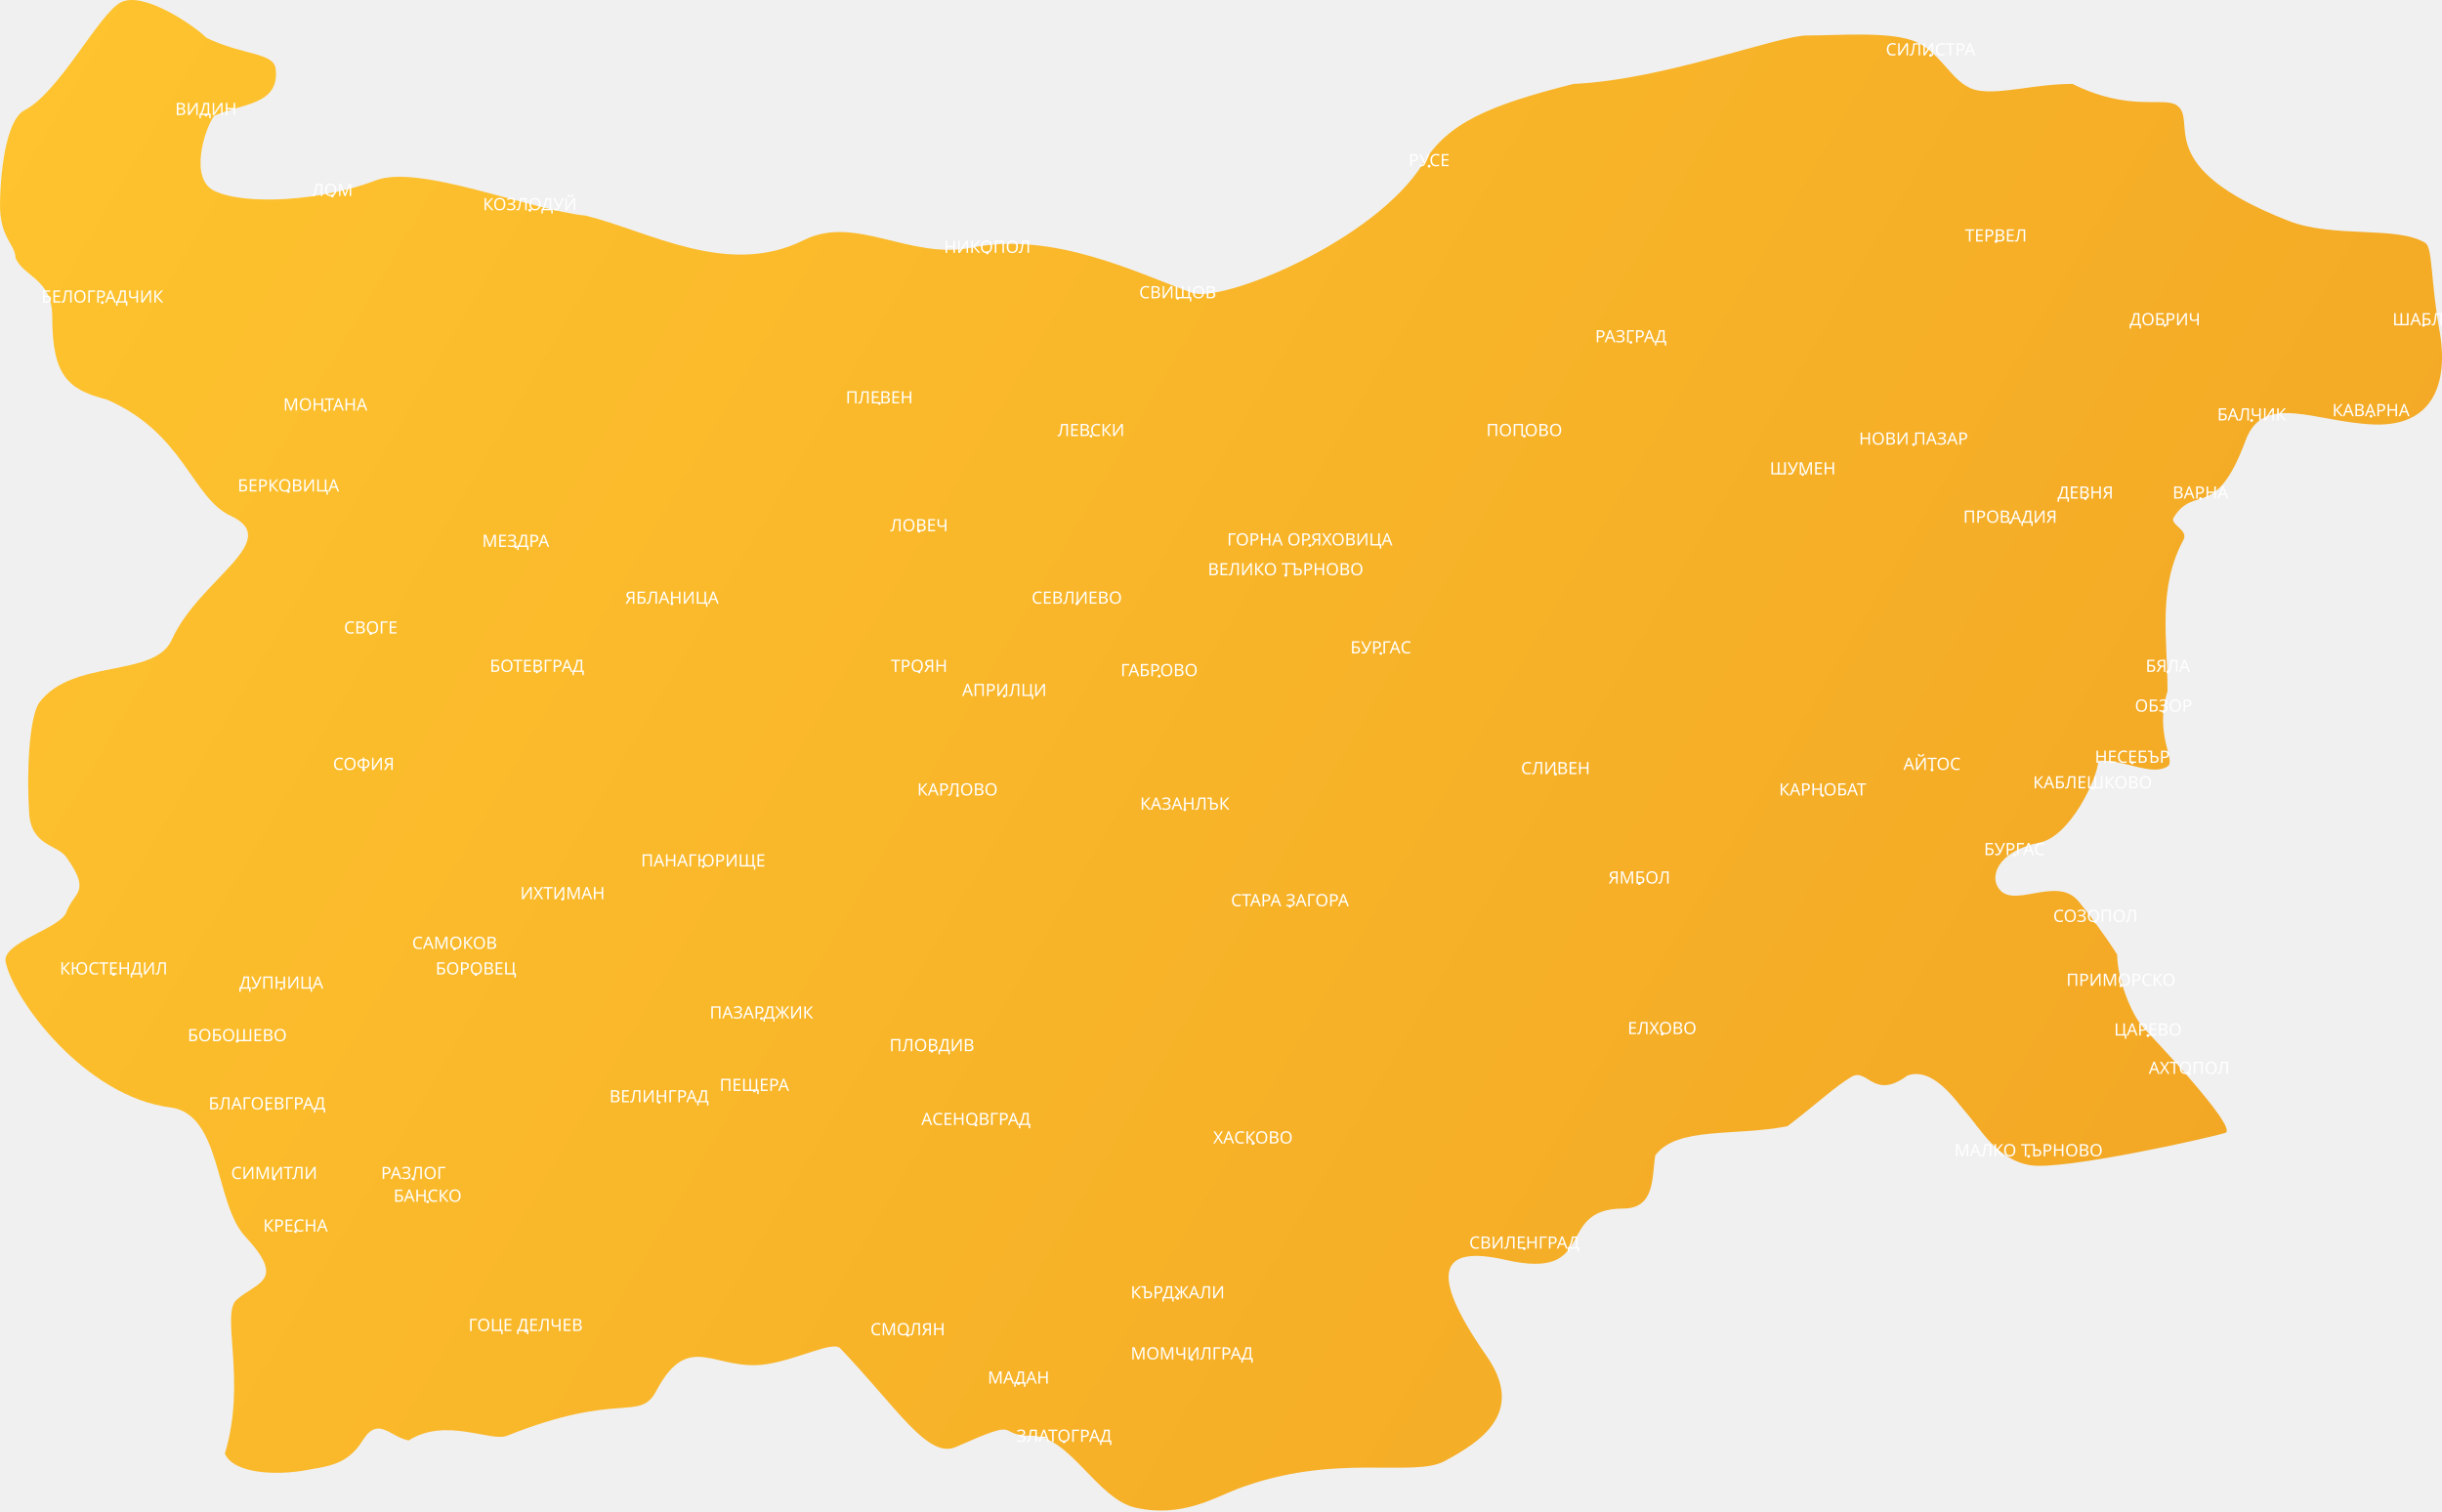
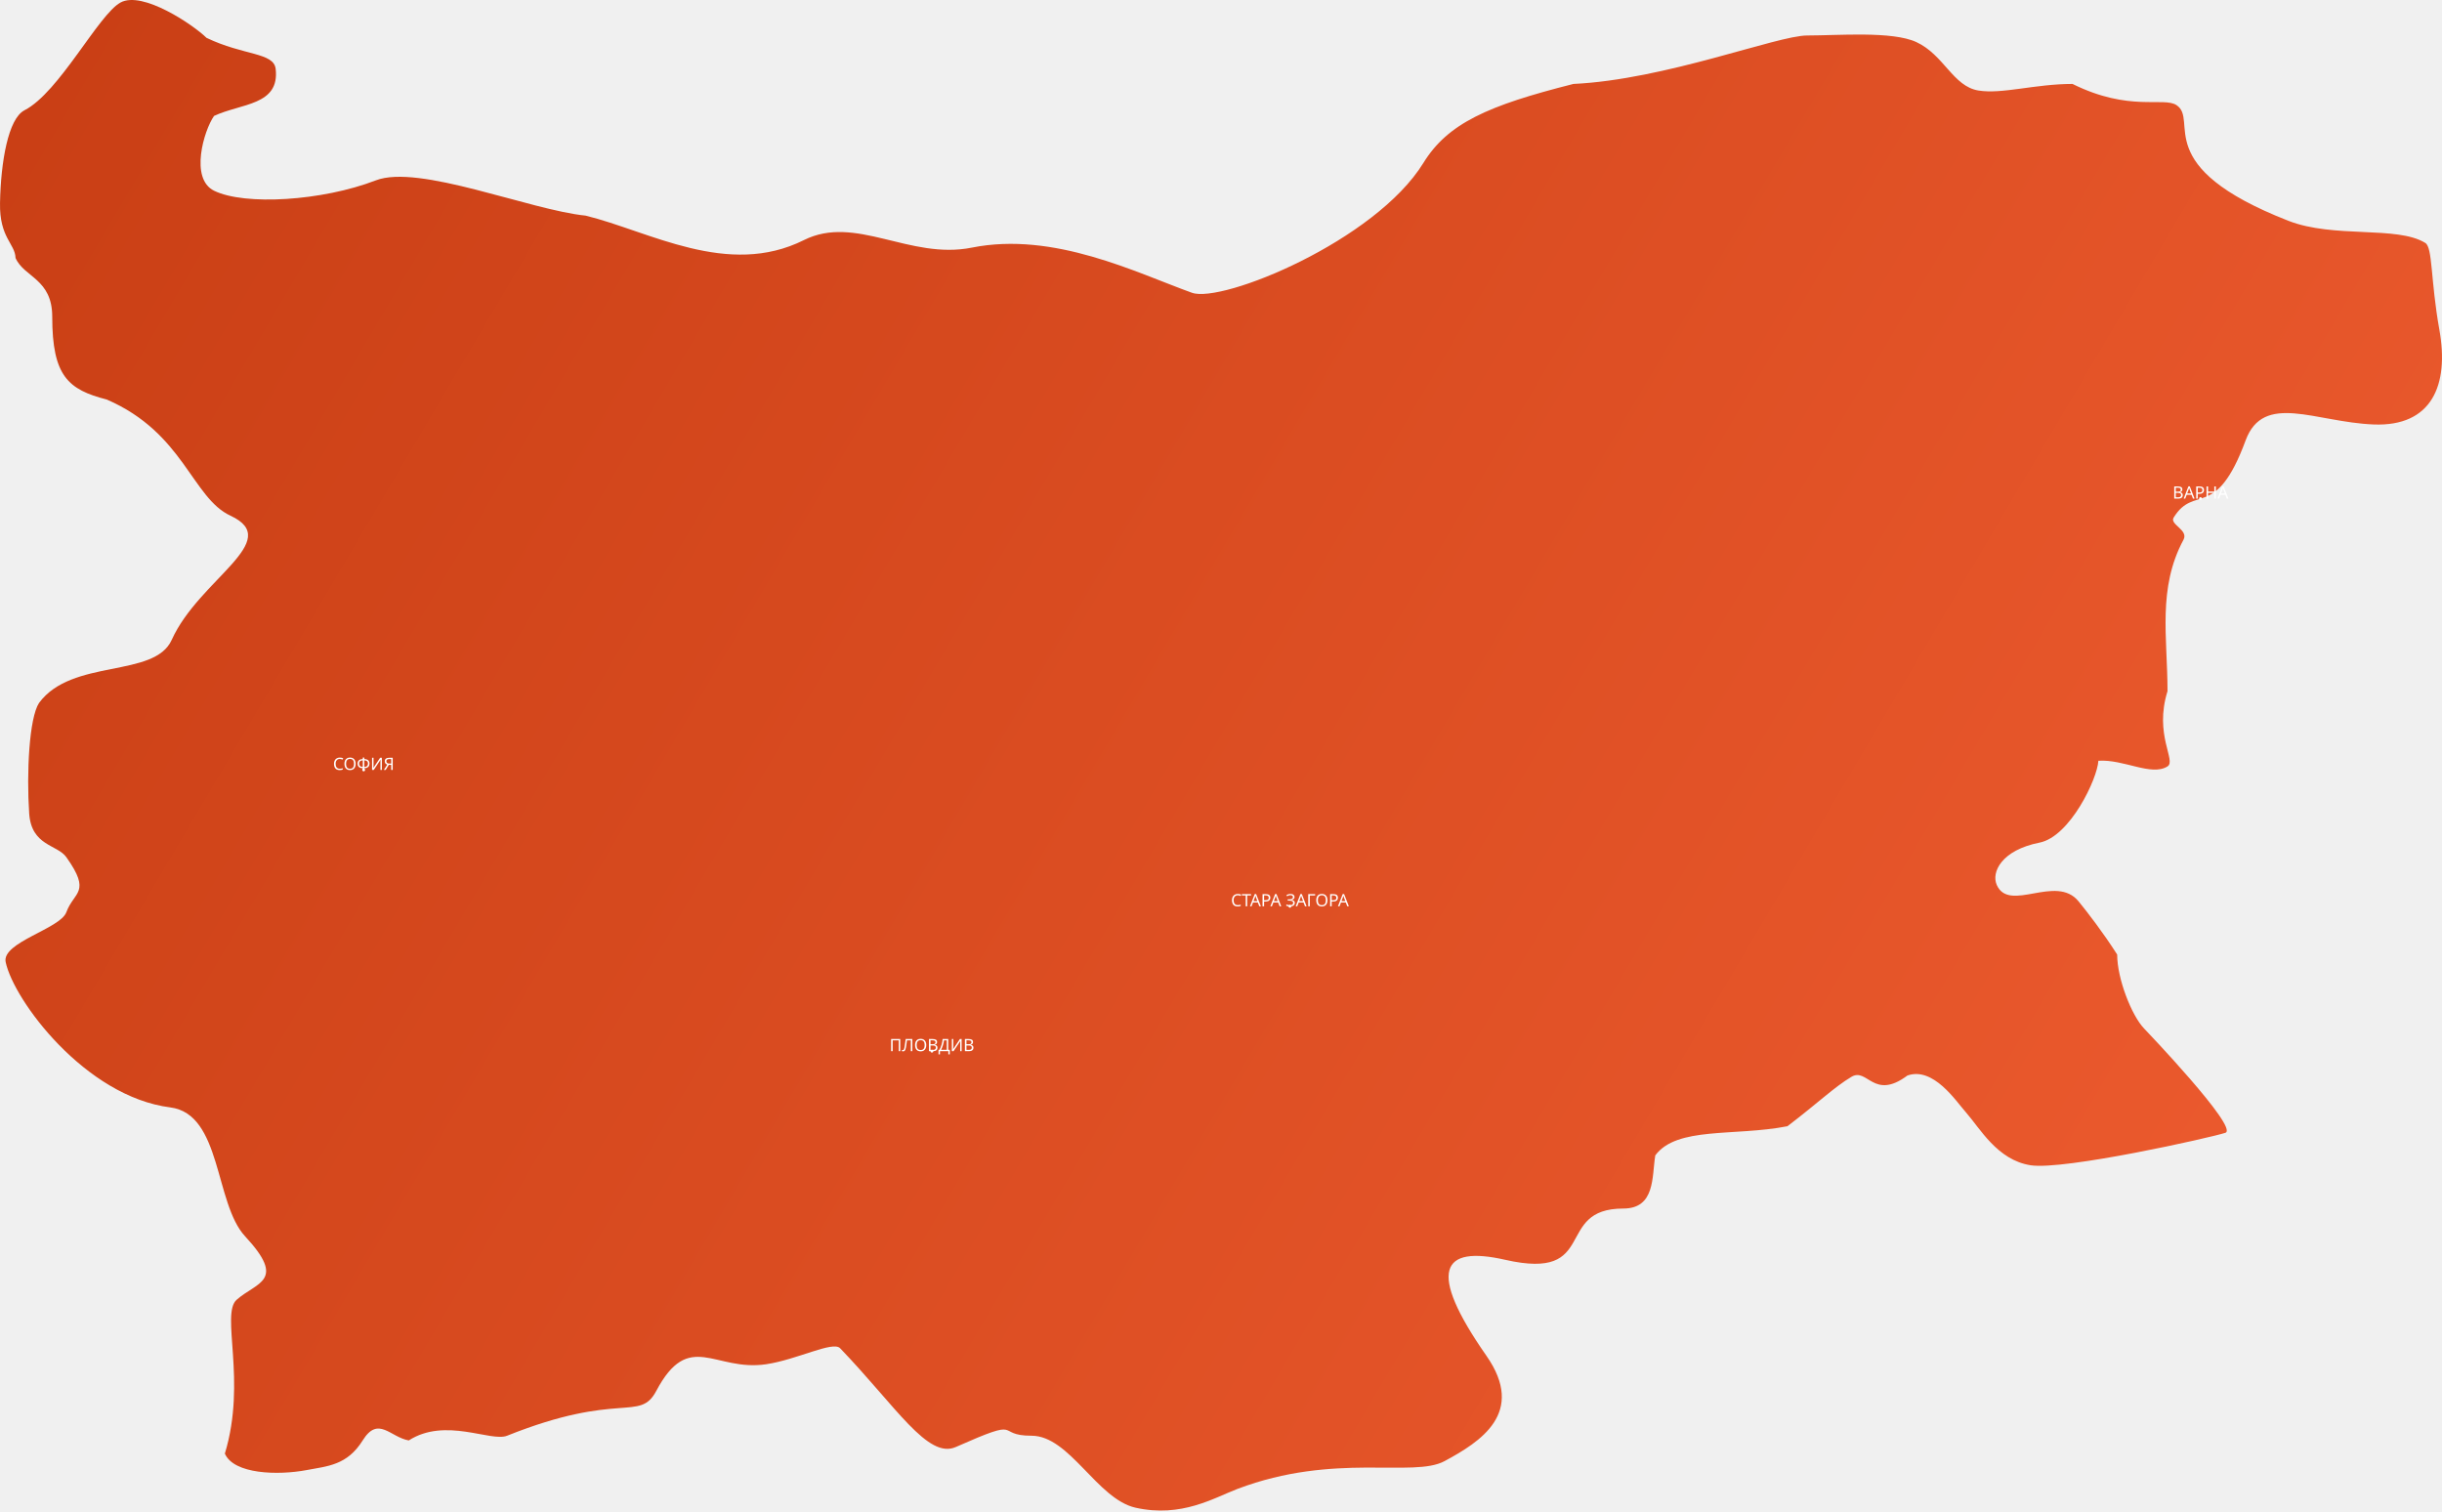
<svg xmlns="http://www.w3.org/2000/svg" width="1719" height="1064" fill="none" viewBox="0 0 1719 1064">
  <g class="map_outline">
    <path fill="url(#a)" d="M145.373 26.638c-9.05-8.94-45.031-33.442-60.593-24.833-15.563 8.609-43.045 63.242-67.547 75.825C5.76 83.52.569 113.925.015 142.859c-.472 24.608 10.622 28.595 10.926 38.74 5.96 13.686 25.827 14.569 25.827 41.389 0 41.813 11.258 51.323 38.41 58.276 54.302 23.509 59.931 69.203 87.082 81.785 38.04 17.628-22.185 44.7-41.389 87.414-12.166 27.058-70.196 12.913-93.374 44.369-6.968 10.574-8.883 49.312-6.953 77.811 1.555 22.966 19.774 21.81 26.158 30.794 17.88 25.165 5.297 24.171 0 38.74-4.239 11.655-45.633 21.191-42.714 35.098 5.629 26.82 55.958 94.698 115.889 102.314 36.271 4.609 31.125 67.547 52.647 90.725 29.436 31.7 8.278 32.118-5.96 44.7-11.39 10.066 7.285 56.951-8.277 108.276 6.291 14.57 37.426 15.42 57.613 11.59 14.639-2.78 28.476-3.31 39.403-20.86 10.957-17.602 19.366-2.27 32.449 0 25.826-16.559 57.734 1.27 69.202-3.31 79.202-31.685 93.283-9.44 104.963-31.46 23.178-43.707 41.058-13.427 77.48-18.874 21.862-3.269 46.899-16.555 51.985-11.257 39.734 41.389 61.717 78.271 81.454 69.531 49.336-21.851 26.489-7.94 53.309-7.94 26.82 0 46.082 44.57 73.176 50.66 32.449 7.28 55.501-7.06 71.851-13.25 68.209-25.83 123.543-7.59 145.688-19.53 25.17-13.58 57.54-33.952 29.47-74.174-42.05-60.262-31.79-77.811 13.25-67.547 66.56 15.174 33.77-36.091 83.1-36.091 22.62 0 20.09-22.405 22.52-37.416 15.23-20.529 55.63-13.244 93.04-20.529 22.19-16.957 32.78-27.411 45.03-34.767 11.31-6.782 15.57 16.887 39.41-.928 18.21-6.356 33.98 17.755 41.06 25.762 10.06 11.39 22.18 33.773 45.69 37.416 23.51 3.642 127.15-19.536 137.08-22.847 9.93-3.311-57.28-73.507-57.28-73.507-8.58-8.91-18.88-34.767-18.88-51.985-9.93-15.562-20.77-29.575-27.15-37.415-15.89-19.536-48.76 8.319-57.61-11.589-3.97-8.94 3.31-24.503 30.13-29.801 21.46-4.238 40.73-45.031 41.39-57.613 17.88-1.214 37.28 11.125 48.67 3.973 6.39-4.012-9.6-22.184 0-52.978 0-37.747-7.17-72.307 11.26-106.618 3.71-6.904-9.93-10.735-6.95-15.563 14.75-23.885 29.65 2.649 50.66-54.302 12.58-34.105 49-12.913 90.06-11.258 41.06 1.656 53.31-27.769 46.36-66.554-6.3-35.097-4.64-57.988-9.94-61.255-19.86-12.252-64.28-3.035-96.35-15.563-98.34-38.409-62.58-70.858-78.81-81.454-9.18-6-33.11 4.967-73.17-14.9-26.49 0-49.57 7.364-66.22 4.636-17.94-2.937-24.29-25.148-43.71-34.105-17.06-7.868-54.99-4.635-76.82-4.635-21.16 0-100 31.124-164.56 34.104-60.42 15.239-88.43 27.752-105.63 55.627-33.908 54.969-141.714 98.995-162.906 91.387-38.74-13.906-97.015-43.375-154.96-31.786-43.832 8.766-81.785-23.509-118.208-5.298-53.556 26.778-108.936-6.291-153.636-17.218-39.402-3.973-117.479-36.489-147.676-24.833-37.747 14.569-92.381 17.88-113.903 7.284-17.218-8.476-7.174-42.382 0-52.647 19.094-8.94 46.356-7.284 43.376-33.111-1.348-11.68-22.516-9.271-48.674-21.854Z" class="map_outline_path" />
    <g class="map_gradove">
      <g>
-         <circle cx="1418" cy="602" r="1" fill="#fff" class="burgas" />
-         <text x="1418" y="602" text-anchor="middle" font-family="SofiaSansMedium" alignment-baseline="middle" fill="#fff" font-size="3rem">БУРГАС</text>
-       </g>
-       <g>
-         <circle cx="1585" cy="296" r="1" fill="#fff" class="balchik" />
-         <text x="1585" y="296" text-anchor="middle" font-family="SofiaSansMedium" alignment-baseline="middle" fill="#fff" font-size="3rem">БАЛЧИК</text>
-       </g>
-       <g>
-         <circle cx="1347" cy="313" r="1" fill="#fff" class="novi_pazar" />
-         <text x="1347" y="313" text-anchor="middle" font-family="SofiaSansMedium" alignment-baseline="middle" fill="#fff" font-size="3rem">НОВИ ПАЗАР</text>
-       </g>
-       <g>
-         <circle cx="1360" cy="542" r="1" fill="#fff" class="aitos" />
-         <text x="1360" y="542" text-anchor="middle" font-family="SofiaSansMedium" alignment-baseline="middle" fill="#fff" font-size="3rem">АЙТОС</text>
-       </g>
-       <g>
-         <circle cx="1283" cy="560" r="1" fill="#fff" class="karnobat" />
-         <text x="1283" y="560" text-anchor="middle" font-family="SofiaSansMedium" alignment-baseline="middle" fill="#fff" font-size="3rem">КАРНОБАТ</text>
-       </g>
-       <g>
-         <circle cx="674" cy="560" r="1" fill="#fff" class="karlovo" />
-         <text x="674" y="560" text-anchor="middle" font-family="SofiaSansMedium" alignment-baseline="middle" fill="#fff" font-size="3rem">КАРЛОВО</text>
-       </g>
-       <g>
-         <circle cx="758" cy="425" r="1" fill="#fff" class="sevlievo" />
-         <text x="758" y="425" text-anchor="middle" font-family="SofiaSansMedium" alignment-baseline="middle" fill="#fff" font-size="3rem">СЕВЛИЕВО</text>
-       </g>
-       <g>
-         <circle cx="905" cy="405" r="1" fill="#fff" class="veliko_tyrnovo" />
-         <text x="905" y="405" text-anchor="middle" font-family="SofiaSansMedium" alignment-baseline="middle" fill="#fff" font-size="3rem">ВЕЛИКО ТЪРНОВО</text>
-       </g>
-       <g>
-         <circle cx="922" cy="384" r="1" fill="#fff" class="gorna_orqhovica" />
-         <text x="922" y="384" text-anchor="middle" font-family="SofiaSansMedium" alignment-baseline="middle" fill="#fff" font-size="3rem">ГОРНА ОРЯХОВИЦА</text>
-       </g>
-       <g>
-         <circle cx="972" cy="460" r="1" fill="#fff" class="elena" />
-         <text x="972" y="460" text-anchor="middle" font-family="SofiaSansMedium" alignment-baseline="middle" fill="#fff" font-size="3rem">БУРГАС</text>
-       </g>
-       <g>
-         <circle cx="1006" cy="117" r="1" fill="#fff" class="ruse" />
-         <text x="1006" y="117" text-anchor="middle" font-family="SofiaSansMedium" alignment-baseline="middle" fill="#fff" font-size="3rem">РУСЕ</text>
-       </g>
-       <g>
-         <circle cx="1359" cy="39" r="1" fill="#fff" class="silistra" />
-         <text x="1359" y="39" text-anchor="middle" font-family="SofiaSansMedium" alignment-baseline="middle" fill="#fff" font-size="3rem">СИЛИСТРА</text>
-       </g>
-       <g>
-         <circle cx="1405" cy="170" r="1" fill="#fff" class="tervel" />
-         <text x="1405" y="170" text-anchor="middle" font-family="SofiaSansMedium" alignment-baseline="middle" fill="#fff" font-size="3rem">ТЕРВЕЛ</text>
-       </g>
-       <g>
-         <circle cx="1095" cy="545" r="1" fill="#fff" class="sliven" />
-         <text x="1095" y="545" text-anchor="middle" font-family="SofiaSansMedium" alignment-baseline="middle" fill="#fff" font-size="3rem">СЛИВЕН</text>
-       </g>
-       <g>
-         <circle cx="882" cy="805" r="1" fill="#fff" class="haskovo" />
-         <text x="882" y="805" text-anchor="middle" font-family="SofiaSansMedium" alignment-baseline="middle" fill="#fff" font-size="3rem">ХАСКОВО</text>
-       </g>
-       <g>
-         <circle cx="829" cy="914" r="1" fill="#fff" class="kyrjali" />
-         <text x="829" y="914" text-anchor="middle" font-family="SofiaSansMedium" alignment-baseline="middle" fill="#fff" font-size="3rem">КЪРДЖАЛИ</text>
-       </g>
-       <g>
-         <circle cx="839" cy="957" r="1" fill="#fff" class="momchilgrad" />
-         <text x="839" y="957" text-anchor="middle" font-family="SofiaSansMedium" alignment-baseline="middle" fill="#fff" font-size="3rem">МОМЧИЛГРАД</text>
-       </g>
-       <g>
-         <circle cx="749" cy="1015" r="1" fill="#fff" class="zlatograd" />
-         <text x="749" y="1015" text-anchor="middle" font-family="SofiaSansMedium" alignment-baseline="middle" fill="#fff" font-size="3rem">ЗЛАТОГРАД</text>
-       </g>
-       <g>
-         <circle cx="717" cy="974" r="1" fill="#fff" class="madan" />
-         <text x="717" y="974" text-anchor="middle" font-family="SofiaSansMedium" alignment-baseline="middle" fill="#fff" font-size="3rem">МАДАН</text>
+         <circle cx="256" cy="542" r="1" fill="#fff" class="sofia" />
+         <text x="256" y="542" text-anchor="middle" font-family="SofiaSansMedium" alignment-baseline="middle" fill="#fff" font-size="3rem">СОФИЯ</text>
      </g>
      <g>
        <circle cx="656" cy="740" r="1" fill="#fff" class="plovdiv" />
        <text x="656" y="740" text-anchor="middle" font-family="SofiaSansMedium" alignment-baseline="middle" fill="#fff" font-size="3rem">ПЛОВДИВ</text>
      </g>
      <g>
-         <circle cx="687" cy="792" r="1" fill="#fff" class="asenovgrad" />
-         <text x="687" y="792" text-anchor="middle" font-family="SofiaSansMedium" alignment-baseline="middle" fill="#fff" font-size="3rem">АСЕНОВГРАД</text>
-       </g>
-       <g>
-         <circle cx="536" cy="717" r="1" fill="#fff" class="pazarjik" />
-         <text x="536" y="717" text-anchor="middle" font-family="SofiaSansMedium" alignment-baseline="middle" fill="#fff" font-size="3rem">ПАЗАРДЖИК</text>
-       </g>
-       <g>
-         <circle cx="531" cy="768" r="1" fill="#fff" class="peshtera" />
-         <text x="531" y="768" text-anchor="middle" font-family="SofiaSansMedium" alignment-baseline="middle" fill="#fff" font-size="3rem">ПЕЩЕРА</text>
-       </g>
-       <g>
-         <circle cx="396" cy="633" r="1" fill="#fff" class="ihtiman" />
-         <text x="396" y="633" text-anchor="middle" font-family="SofiaSansMedium" alignment-baseline="middle" fill="#fff" font-size="3rem">ИХТИМАН</text>
-       </g>
-       <g>
-         <circle cx="495" cy="610" r="1" fill="#fff" class="panagurishte" />
-         <text x="495" y="610" text-anchor="middle" font-family="SofiaSansMedium" alignment-baseline="middle" fill="#fff" font-size="3rem">ПАНАГЮРИЩЕ</text>
-       </g>
-       <g>
-         <circle cx="464" cy="776" r="1" fill="#fff" class="venilgrad" />
-         <text x="464" y="776" text-anchor="middle" font-family="SofiaSansMedium" alignment-baseline="middle" fill="#fff" font-size="3rem">ВЕЛИНГРАД</text>
-       </g>
-       <g>
-         <circle cx="301" cy="846" r="1" fill="#fff" class="bansko" />
-         <text x="301" y="846" text-anchor="middle" font-family="SofiaSansMedium" alignment-baseline="middle" fill="#fff" font-size="3rem">БАНСКО</text>
-       </g>
-       <g>
-         <circle cx="291" cy="830" r="1" fill="#fff" class="razlog" />
-         <text x="291" y="830" text-anchor="middle" font-family="SofiaSansMedium" alignment-baseline="middle" fill="#fff" font-size="3rem">РАЗЛОГ</text>
-       </g>
-       <g>
-         <circle cx="198" cy="696" r="1" fill="#fff" class="dupnica" />
-         <text x="198" y="696" text-anchor="middle" font-family="SofiaSansMedium" alignment-baseline="middle" fill="#fff" font-size="3rem">ДУПНИЦА</text>
-       </g>
-       <g>
-         <circle cx="80" cy="686" r="1" fill="#fff" class="kustendil" />
-         <text x="80" y="686" text-anchor="middle" font-family="SofiaSansMedium" alignment-baseline="middle" fill="#fff" font-size="3rem">КЮСТЕНДИЛ</text>
-       </g>
-       <g>
-         <circle cx="188" cy="781" r="1" fill="#fff" class="blagoevgrad" />
-         <text x="188" y="781" text-anchor="middle" font-family="SofiaSansMedium" alignment-baseline="middle" fill="#fff" font-size="3rem">БЛАГОЕВГРАД</text>
-       </g>
-       <g>
-         <circle cx="167" cy="733" r="1" fill="#fff" class="boboshevo" />
-         <text x="167" y="733" text-anchor="middle" font-family="SofiaSansMedium" alignment-baseline="middle" fill="#fff" font-size="3rem">БОБОШЕВО</text>
-       </g>
-       <g>
-         <circle cx="193" cy="830" r="1" fill="#fff" class="simitli" />
-         <text x="193" y="830" text-anchor="middle" font-family="SofiaSansMedium" alignment-baseline="middle" fill="#fff" font-size="3rem">СИМИТЛИ</text>
-       </g>
-       <g>
-         <circle cx="208" cy="867" r="1" fill="#fff" class="kresna" />
-         <text x="208" y="867" text-anchor="middle" font-family="SofiaSansMedium" alignment-baseline="middle" fill="#fff" font-size="3rem">КРЕСНА</text>
-       </g>
-       <g>
-         <circle cx="256" cy="542" r="1" fill="#fff" class="sofia" />
-         <text x="256" y="542" text-anchor="middle" font-family="SofiaSansMedium" alignment-baseline="middle" fill="#fff" font-size="3rem">СОФИЯ</text>
-       </g>
-       <g>
-         <circle cx="261" cy="446" r="1" fill="#fff" class="svoge" />
-         <text x="261" y="446" text-anchor="middle" font-family="SofiaSansMedium" alignment-baseline="middle" fill="#fff" font-size="3rem">СВОГЕ</text>
-       </g>
-       <g>
-         <circle cx="363" cy="385" r="1" fill="#fff" class="mezdra" />
-         <text x="363" y="385" text-anchor="middle" font-family="SofiaSansMedium" alignment-baseline="middle" fill="#fff" font-size="3rem">МЕЗДРА</text>
-       </g>
-       <g>
-         <circle cx="473" cy="425" r="1" fill="#fff" class="qblanica" />
-         <text x="473" y="425" text-anchor="middle" font-family="SofiaSansMedium" alignment-baseline="middle" fill="#fff" font-size="3rem">ЯБЛАНИЦА</text>
-       </g>
-       <g>
-         <circle cx="378" cy="473" r="1" fill="#fff" class="botevgrad" />
-         <text x="378" y="473" text-anchor="middle" font-family="SofiaSansMedium" alignment-baseline="middle" fill="#fff" font-size="3rem">БОТЕВГРАД</text>
-       </g>
-       <g>
-         <circle cx="229" cy="289" r="1" fill="#fff" class="montana" />
-         <text x="229" y="289" text-anchor="middle" font-family="SofiaSansMedium" alignment-baseline="middle" fill="#fff" font-size="3rem">МОНТАНА</text>
-       </g>
-       <g>
-         <circle cx="72" cy="213" r="1" fill="#fff" class="belogradchik" />
-         <text x="72" y="213" text-anchor="middle" font-family="SofiaSansMedium" alignment-baseline="middle" fill="#fff" font-size="3rem">БЕЛОГРАДЧИК</text>
-       </g>
-       <g>
-         <circle cx="203" cy="346" r="1" fill="#fff" class="berkovica" />
-         <text x="203" y="346" text-anchor="middle" font-family="SofiaSansMedium" alignment-baseline="middle" fill="#fff" font-size="3rem">БЕРКОВИЦА</text>
-       </g>
-       <g>
-         <circle cx="234" cy="138" r="1" fill="#fff" class="lom" />
-         <text x="234" y="138" text-anchor="middle" font-family="SofiaSansMedium" alignment-baseline="middle" fill="#fff" font-size="3rem">ЛОМ</text>
-       </g>
-       <g>
-         <circle cx="695" cy="178" r="1" fill="#fff" class="nikopol" />
-         <text x="695" y="178" text-anchor="middle" font-family="SofiaSansMedium" alignment-baseline="middle" fill="#fff" font-size="3rem">НИКОПОЛ</text>
-       </g>
-       <g>
-         <circle cx="619" cy="284" r="1" fill="#fff" class="pleven" />
-         <text x="619" y="284" text-anchor="middle" font-family="SofiaSansMedium" alignment-baseline="middle" fill="#fff" font-size="3rem">ПЛЕВЕН</text>
-       </g>
-       <g>
-         <circle cx="647" cy="374" r="1" fill="#fff" class="lovech" />
-         <text x="647" y="374" text-anchor="middle" font-family="SofiaSansMedium" alignment-baseline="middle" fill="#fff" font-size="3rem">ЛОВЕЧ</text>
-       </g>
-       <g>
-         <circle cx="768" cy="307" r="1" fill="#fff" class="levski" />
-         <text x="768" y="307" text-anchor="middle" font-family="SofiaSansMedium" alignment-baseline="middle" fill="#fff" font-size="3rem">ЛЕВСКИ</text>
-       </g>
-       <g>
-         <circle cx="1073" cy="307" r="1" fill="#fff" class="popovo" />
-         <text x="1073" y="307" text-anchor="middle" font-family="SofiaSansMedium" alignment-baseline="middle" fill="#fff" font-size="3rem">ПОПОВО</text>
-       </g>
-       <g>
-         <circle cx="1148" cy="241" r="1" fill="#fff" class="razgrad" />
-         <text x="1148" y="241" text-anchor="middle" font-family="SofiaSansMedium" alignment-baseline="middle" fill="#fff" font-size="3rem">РАЗГРАД</text>
-       </g>
-       <g>
-         <circle cx="373" cy="148" r="1" fill="#fff" class="kozlodui" />
-         <text x="373" y="148" text-anchor="middle" font-family="SofiaSansMedium" alignment-baseline="middle" fill="#fff" font-size="3rem">КОЗЛОДУЙ</text>
-       </g>
-       <g>
-         <circle cx="145" cy="81" r="1" fill="#fff" class="vidin" />
-         <text x="145" y="81" text-anchor="middle" font-family="SofiaSansMedium" alignment-baseline="middle" fill="#fff" font-size="3rem">ВИДИН</text>
-       </g>
-       <g>
-         <circle cx="320" cy="668" r="1" fill="#fff" class="samokov" />
-         <text x="320" y="668" text-anchor="middle" font-family="SofiaSansMedium" alignment-baseline="middle" fill="#fff" font-size="3rem">САМОКОВ</text>
-       </g>
-       <g>
-         <circle cx="335" cy="686" r="1" fill="#fff" class="borovetz" />
-         <text x="335" y="686" text-anchor="middle" font-family="SofiaSansMedium" alignment-baseline="middle" fill="#fff" font-size="3rem">БОРОВЕЦ</text>
-       </g>
-       <g>
-         <circle cx="370" cy="937" r="1" fill="#fff" class="goce_delchev" />
-         <text x="370" y="937" text-anchor="middle" font-family="SofiaSansMedium" alignment-baseline="middle" fill="#fff" font-size="3rem">ГОЦЕ ДЕЛЧЕВ</text>
-       </g>
-       <g>
-         <circle cx="639" cy="940" r="1" fill="#fff" class="smolqn" />
-         <text x="639" y="940" text-anchor="middle" font-family="SofiaSansMedium" alignment-baseline="middle" fill="#fff" font-size="3rem">СМОЛЯН</text>
-       </g>
-       <g>
-         <circle cx="1073" cy="879" r="1" fill="#fff" class="svilengrad" />
-         <text x="1073" y="879" text-anchor="middle" font-family="SofiaSansMedium" alignment-baseline="middle" fill="#fff" font-size="3rem">СВИЛЕНГРАД</text>
-       </g>
-       <g>
-         <circle cx="1170" cy="728" r="1" fill="#fff" class="elhovo" />
-         <text x="1170" y="728" text-anchor="middle" font-family="SofiaSansMedium" alignment-baseline="middle" fill="#fff" font-size="3rem">ЕЛХОВО</text>
-       </g>
-       <g>
-         <circle cx="829" cy="210" r="1" fill="#fff" class="svishtov" />
-         <text x="829" y="210" text-anchor="middle" font-family="SofiaSansMedium" alignment-baseline="middle" fill="#fff" font-size="3rem">СВИЩОВ</text>
-       </g>
-       <g>
-         <circle cx="647" cy="473" r="1" fill="#fff" class="troqn" />
-         <text x="647" y="473" text-anchor="middle" font-family="SofiaSansMedium" alignment-baseline="middle" fill="#fff" font-size="3rem">ТРОЯН</text>
-       </g>
-       <g>
-         <circle cx="707" cy="490" r="1" fill="#fff" class="aprilci" />
-         <text x="707" y="490" text-anchor="middle" font-family="SofiaSansMedium" alignment-baseline="middle" fill="#fff" font-size="3rem">АПРИЛЦИ</text>
-       </g>
-       <g>
-         <circle cx="834" cy="570" r="1" fill="#fff" class="kazanlyk" />
-         <text x="834" y="570" text-anchor="middle" font-family="SofiaSansMedium" alignment-baseline="middle" fill="#fff" font-size="3rem">КАЗАНЛЪК</text>
-       </g>
-       <g>
-         <circle cx="816" cy="476" r="1" fill="#fff" class="gabrovo" />
-         <text x="816" y="476" text-anchor="middle" font-family="SofiaSansMedium" alignment-baseline="middle" fill="#fff" font-size="3rem">ГАБРОВО</text>
-       </g>
-       <g>
        <circle cx="908" cy="638" r="1" fill="#fff" class="stara_zagora" />
        <text x="908" y="638" text-anchor="middle" font-family="SofiaSansMedium" alignment-baseline="middle" fill="#fff" font-size="3rem">СТАРА ЗАГОРА</text>
-       </g>
-       <g>
-         <circle cx="1154" cy="622" r="1" fill="#fff" class="qmbol" />
-         <text x="1154" y="622" text-anchor="middle" font-family="SofiaSansMedium" alignment-baseline="middle" fill="#fff" font-size="3rem">ЯМБОЛ</text>
-       </g>
-       <g>
-         <circle cx="1269" cy="334" r="1" fill="#fff" class="shumen" />
-         <text x="1269" y="334" text-anchor="middle" font-family="SofiaSansMedium" alignment-baseline="middle" fill="#fff" font-size="3rem">ШУМЕН</text>
-       </g>
-       <g>
-         <circle cx="1524" cy="229" r="1" fill="#fff" class="dobrich" />
-         <text x="1524" y="229" text-anchor="middle" font-family="SofiaSansMedium" alignment-baseline="middle" fill="#fff" font-size="3rem">ДОБРИЧ</text>
-       </g>
-       <g>
-         <circle cx="1669" cy="293" r="1" fill="#fff" class="kavarna" />
-         <text x="1669" y="293" text-anchor="middle" font-family="SofiaSansMedium" alignment-baseline="middle" fill="#fff" font-size="3rem">КАВАРНА</text>
-       </g>
-       <g>
-         <circle cx="1706" cy="229" r="1" fill="#fff" class="shabla" />
-         <text x="1706" y="229" text-anchor="middle" font-family="SofiaSansMedium" alignment-baseline="middle" fill="#fff" font-size="3rem">ШАБЛА</text>
      </g>
      <g>
        <circle cx="1549" cy="351" r="1" fill="#fff" class="varna" />
        <text x="1549" y="351" text-anchor="middle" font-family="SofiaSansMedium" alignment-baseline="middle" fill="#fff" font-size="3rem">ВАРНА</text>
      </g>
-       <g>
-         <circle cx="1468" cy="351" r="1" fill="#fff" class="devnq" />
-         <text x="1468" y="351" text-anchor="middle" font-family="SofiaSansMedium" alignment-baseline="middle" fill="#fff" font-size="3rem">ДЕВНЯ</text>
-       </g>
-       <g>
-         <circle cx="1415" cy="368" r="1" fill="#fff" class="provadiq" />
-         <text x="1415" y="368" text-anchor="middle" font-family="SofiaSansMedium" alignment-baseline="middle" fill="#fff" font-size="3rem">ПРОВАДИЯ</text>
-       </g>
-       <g>
-         <circle cx="1526" cy="473" r="1" fill="#fff" class="bqla" />
-         <text x="1526" y="473" text-anchor="middle" font-family="SofiaSansMedium" alignment-baseline="middle" fill="#fff" font-size="3rem">БЯЛА</text>
-       </g>
-       <g>
-         <circle cx="1523" cy="501" r="1" fill="#fff" class="obzor" />
-         <text x="1523" y="501" text-anchor="middle" font-family="SofiaSansMedium" alignment-baseline="middle" fill="#fff" font-size="3rem">ОБЗОР</text>
-       </g>
-       <g>
-         <circle cx="1473" cy="555" r="1" fill="#fff" class="kableshkovo" />
-         <text x="1473" y="555" text-anchor="middle" font-family="SofiaSansMedium" alignment-baseline="middle" fill="#fff" font-size="3rem">КАБЛЕШКОВО</text>
-       </g>
-       <g>
-         <circle cx="1501" cy="537" r="1" fill="#fff" class="nesebar" />
-         <text x="1501" y="537" text-anchor="middle" font-family="SofiaSansMedium" alignment-baseline="middle" fill="#fff" font-size="3rem">НЕСЕБЪР</text>
-       </g>
-       <g>
-         <circle cx="1475" cy="649" r="1" fill="#fff" class="sozopol" />
-         <text x="1475" y="649" text-anchor="middle" font-family="SofiaSansMedium" alignment-baseline="middle" fill="#fff" font-size="3rem">СОЗОПОЛ</text>
-       </g>
-       <g>
-         <circle cx="1541" cy="756" r="1" fill="#fff" class="ahtopol" />
-         <text x="1541" y="756" text-anchor="middle" font-family="SofiaSansMedium" alignment-baseline="middle" fill="#fff" font-size="3rem">АХТОПОЛ</text>
-       </g>
-       <g>
-         <circle cx="1512" cy="729" r="1" fill="#fff" class="carevo" />
-         <text x="1512" y="729" text-anchor="middle" font-family="SofiaSansMedium" alignment-baseline="middle" fill="#fff" font-size="3rem">ЦАРЕВО</text>
-       </g>
-       <g>
-         <circle cx="1493" cy="694" r="1" fill="#fff" class="primorsko" />
-         <text x="1493" y="694" text-anchor="middle" font-family="SofiaSansMedium" alignment-baseline="middle" fill="#fff" font-size="3rem">ПРИМОРСКО</text>
-       </g>
-       <g>
-         <circle cx="1428" cy="814" r="1" fill="#fff" class="malko_tyrnovo" />
-         <text x="1428" y="814" text-anchor="middle" font-family="SofiaSansMedium" alignment-baseline="middle" fill="#fff" font-size="3rem">МАЛКО ТЪРНОВО</text>
-       </g>
    </g>
  </g>
  <defs>
    <linearGradient id="a" x1="-109" x2="1593.5" y1="19.5" y2="1024" class="a" gradientUnits="userSpaceOnUse">
-       <stop stop-color="#FFC52F" />
-       <stop offset="1" stop-color="#F2A624" />
+       <stop stop-color="#c73d13" />
+       <stop offset="1" stop-color="#ed5b2f" />
    </linearGradient>
  </defs>
</svg>
